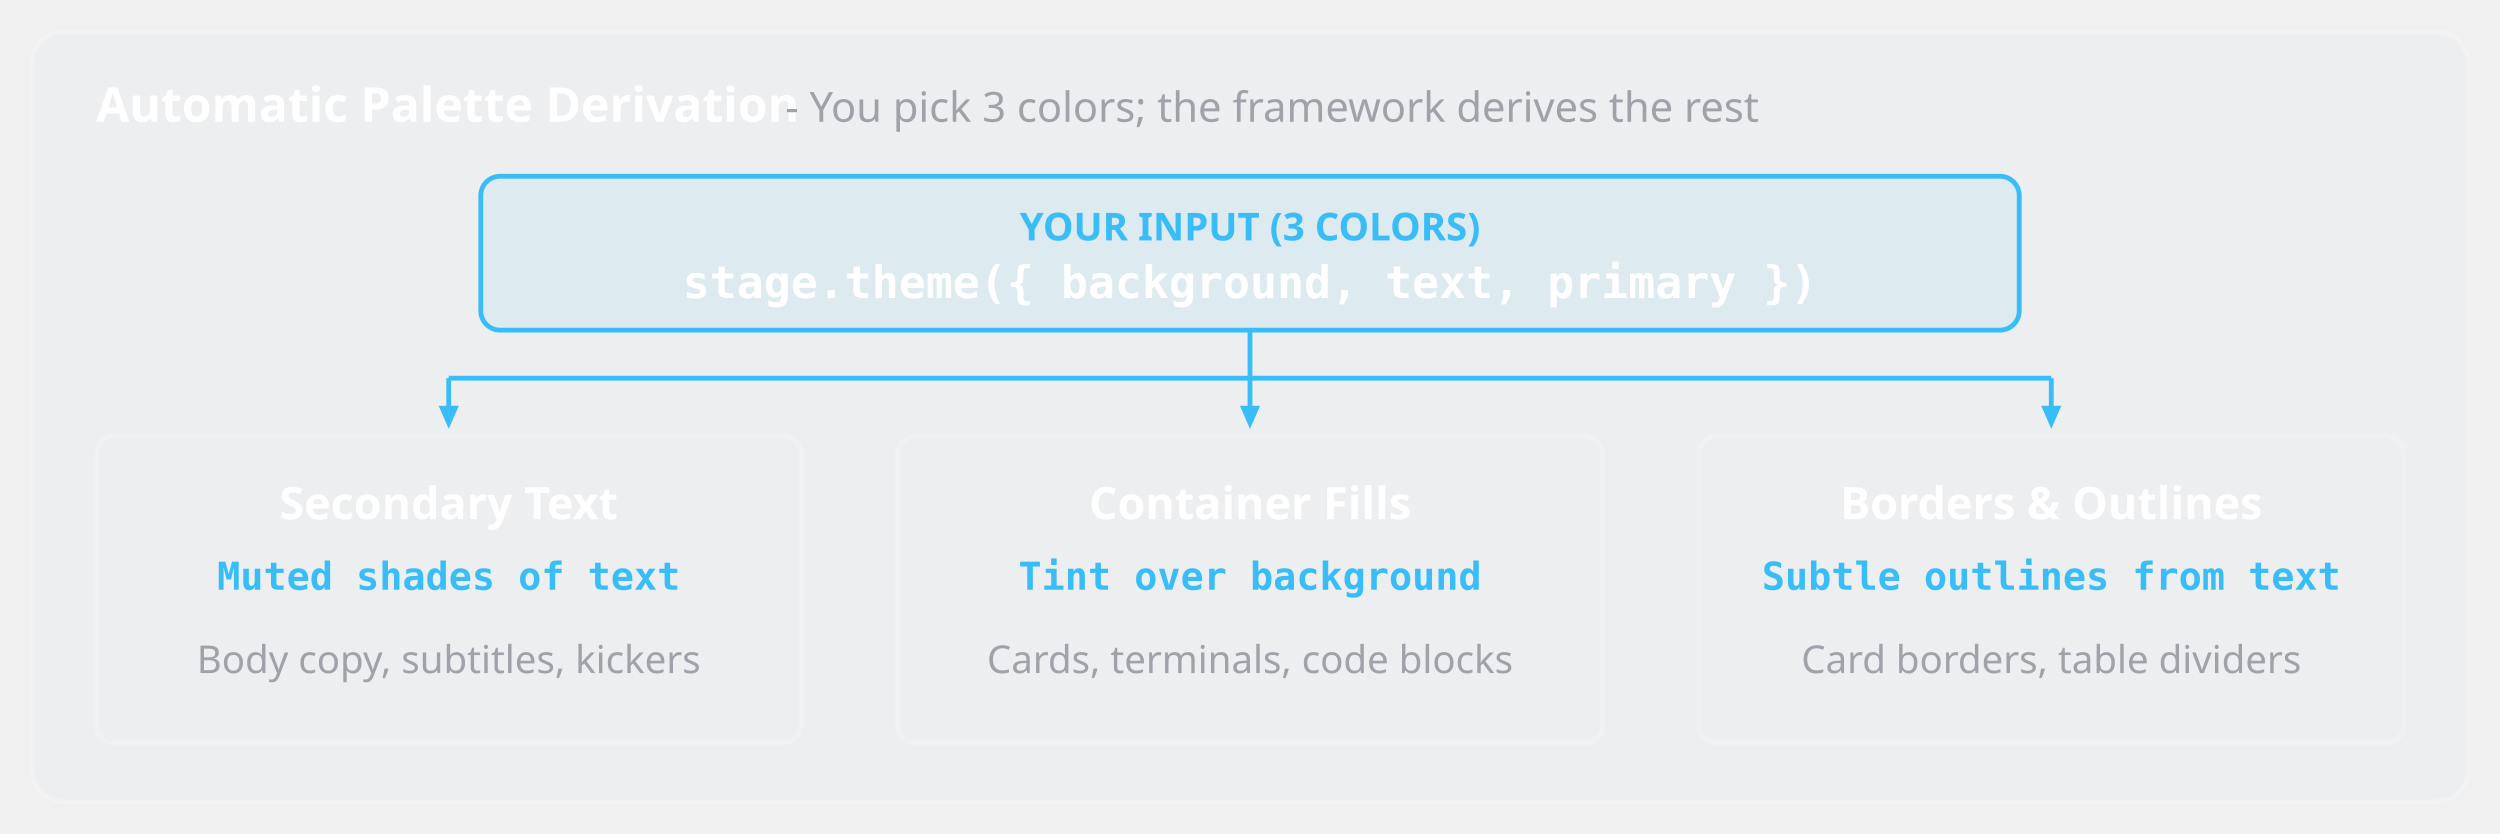
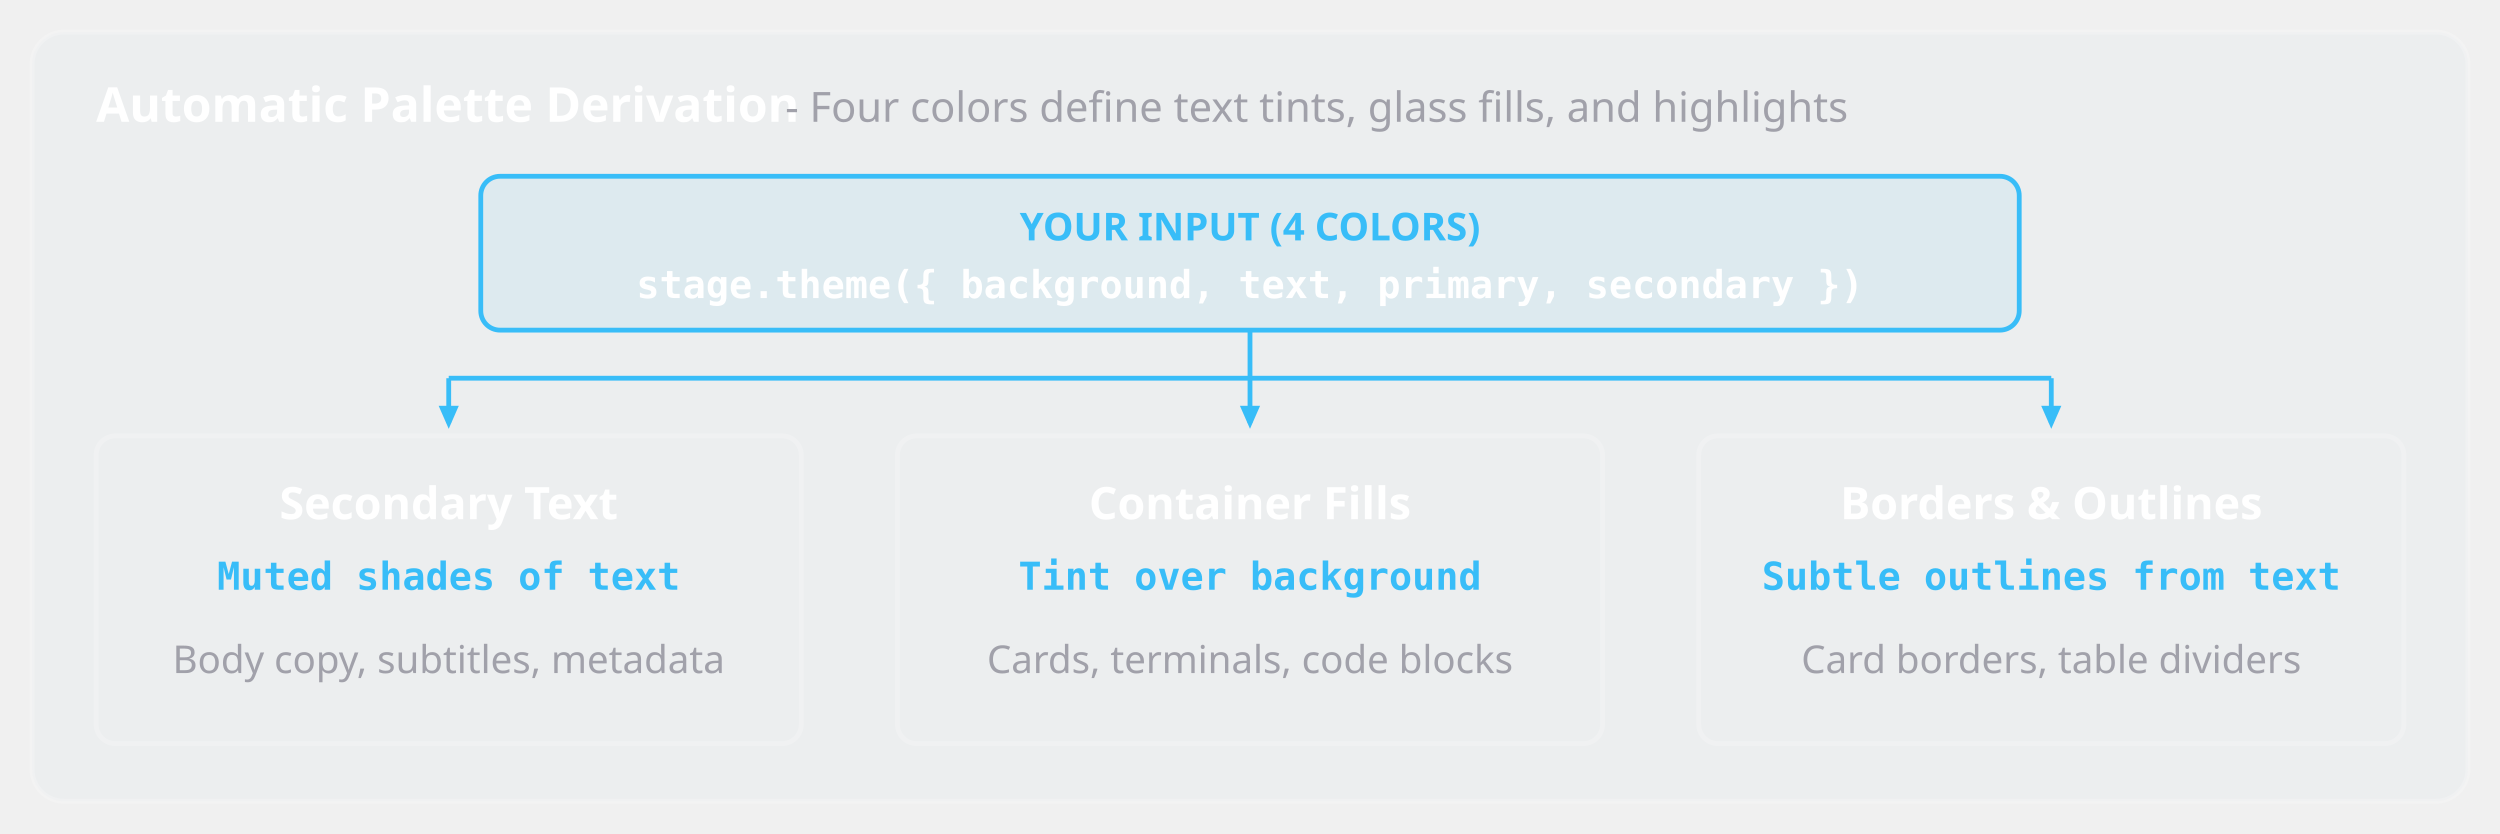
- <svg xmlns="http://www.w3.org/2000/svg" role="img" aria-label="How StageRoutine Derives Palette Colors from 3 Inputs" viewBox="0 0 780 260" width="100%">
+ <svg xmlns="http://www.w3.org/2000/svg" role="img" aria-label="How StageRoutine Derives Palette Colors from 4 Inputs" viewBox="0 0 780 260" width="100%">
  <defs>
    <marker id="derive-arrow" viewBox="0 0 10 10" refX="6" refY="5" markerWidth="6" markerHeight="6" orient="auto-start-reverse">
      <path d="M 0 1.5 L 8 5 L 0 8.5 z" fill="#38bdf8" />
    </marker>
  </defs>
  <rect x="10" y="10" width="760" height="240" rx="10" fill="rgba(56, 189, 248, 0.02)" stroke="rgba(255, 255, 255, 0.2)" stroke-width="1.5" />
  <text x="30" y="38" fill="#ffffff" font-size="15" font-weight="700" font-family="system-ui, sans-serif">Automatic Palette Derivation</text>
-   <text x="245" y="38" fill="#a1a1aa" font-size="13" font-weight="500" font-family="system-ui, sans-serif">- You pick 3 colors; the framework derives the rest</text>
+   <text x="245" y="38" fill="#a1a1aa" font-size="13" font-weight="500" font-family="system-ui, sans-serif">- Four colors define text tints, glass fills, and highlights</text>
  <g transform="translate(150, 55)">
    <rect x="0" y="0" width="480" height="48" rx="6" fill="rgba(56, 189, 248, 0.08)" stroke="#38bdf8" stroke-width="1.5" />
-     <text x="240" y="20" fill="#38bdf8" font-size="12" font-weight="700" font-family="system-ui, sans-serif" text-anchor="middle">YOUR INPUT (3 COLORS)</text>
-     <text x="240" y="38" fill="#ffffff" font-size="14" font-weight="600" font-family="JetBrains Mono, monospace" text-anchor="middle">stage.theme({ background, text, primary })</text>
+     <text x="240" y="20" fill="#38bdf8" font-size="12" font-weight="700" font-family="system-ui, sans-serif" text-anchor="middle">YOUR INPUT (4 COLORS)</text>
+     <text x="240" y="38" fill="#ffffff" font-size="12" font-weight="600" font-family="JetBrains Mono, monospace" text-anchor="middle">stage.theme({ background, text, primary, secondary })</text>
  </g>
  <line x1="390" y1="103" x2="390" y2="118" stroke="#38bdf8" stroke-width="1.5" />
  <line x1="140" y1="118" x2="640" y2="118" stroke="#38bdf8" stroke-width="1.5" />
  <line x1="140" y1="118" x2="140" y2="132" stroke="#38bdf8" stroke-width="1.5" marker-end="url(#derive-arrow)" />
  <line x1="390" y1="118" x2="390" y2="132" stroke="#38bdf8" stroke-width="1.5" marker-end="url(#derive-arrow)" />
  <line x1="640" y1="118" x2="640" y2="132" stroke="#38bdf8" stroke-width="1.5" marker-end="url(#derive-arrow)" />
  <g transform="translate(30, 136)">
    <rect x="0" y="0" width="220" height="96" rx="6" fill="rgba(255, 255, 255, 0.02)" stroke="rgba(255, 255, 255, 0.2)" stroke-width="1.5" />
    <text x="110" y="26" fill="#ffffff" font-size="14" font-weight="700" font-family="system-ui, sans-serif" text-anchor="middle">Secondary Text</text>
    <text x="110" y="48" fill="#38bdf8" font-size="12" font-weight="600" font-family="JetBrains Mono, monospace" text-anchor="middle">Muted shades of text</text>
-     <text x="110" y="74" fill="#a1a1aa" font-size="12" font-family="system-ui, sans-serif" text-anchor="middle">Body copy, subtitles, kickers</text>
+     <text x="110" y="74" fill="#a1a1aa" font-size="12" font-family="system-ui, sans-serif" text-anchor="middle">Body copy, subtitles, metadata</text>
  </g>
  <g transform="translate(280, 136)">
    <rect x="0" y="0" width="220" height="96" rx="6" fill="rgba(255, 255, 255, 0.02)" stroke="rgba(255, 255, 255, 0.2)" stroke-width="1.5" />
    <text x="110" y="26" fill="#ffffff" font-size="14" font-weight="700" font-family="system-ui, sans-serif" text-anchor="middle">Container Fills</text>
    <text x="110" y="48" fill="#38bdf8" font-size="12" font-weight="600" font-family="JetBrains Mono, monospace" text-anchor="middle">Tint over background</text>
    <text x="110" y="74" fill="#a1a1aa" font-size="12" font-family="system-ui, sans-serif" text-anchor="middle">Cards, terminals, code blocks</text>
  </g>
  <g transform="translate(530, 136)">
    <rect x="0" y="0" width="220" height="96" rx="6" fill="rgba(255, 255, 255, 0.02)" stroke="rgba(255, 255, 255, 0.2)" stroke-width="1.5" />
    <text x="110" y="26" fill="#ffffff" font-size="14" font-weight="700" font-family="system-ui, sans-serif" text-anchor="middle">Borders &amp; Outlines</text>
    <text x="110" y="48" fill="#38bdf8" font-size="12" font-weight="600" font-family="JetBrains Mono, monospace" text-anchor="middle">Subtle outlines from text</text>
    <text x="110" y="74" fill="#a1a1aa" font-size="12" font-family="system-ui, sans-serif" text-anchor="middle">Card borders, table dividers</text>
  </g>
</svg>
